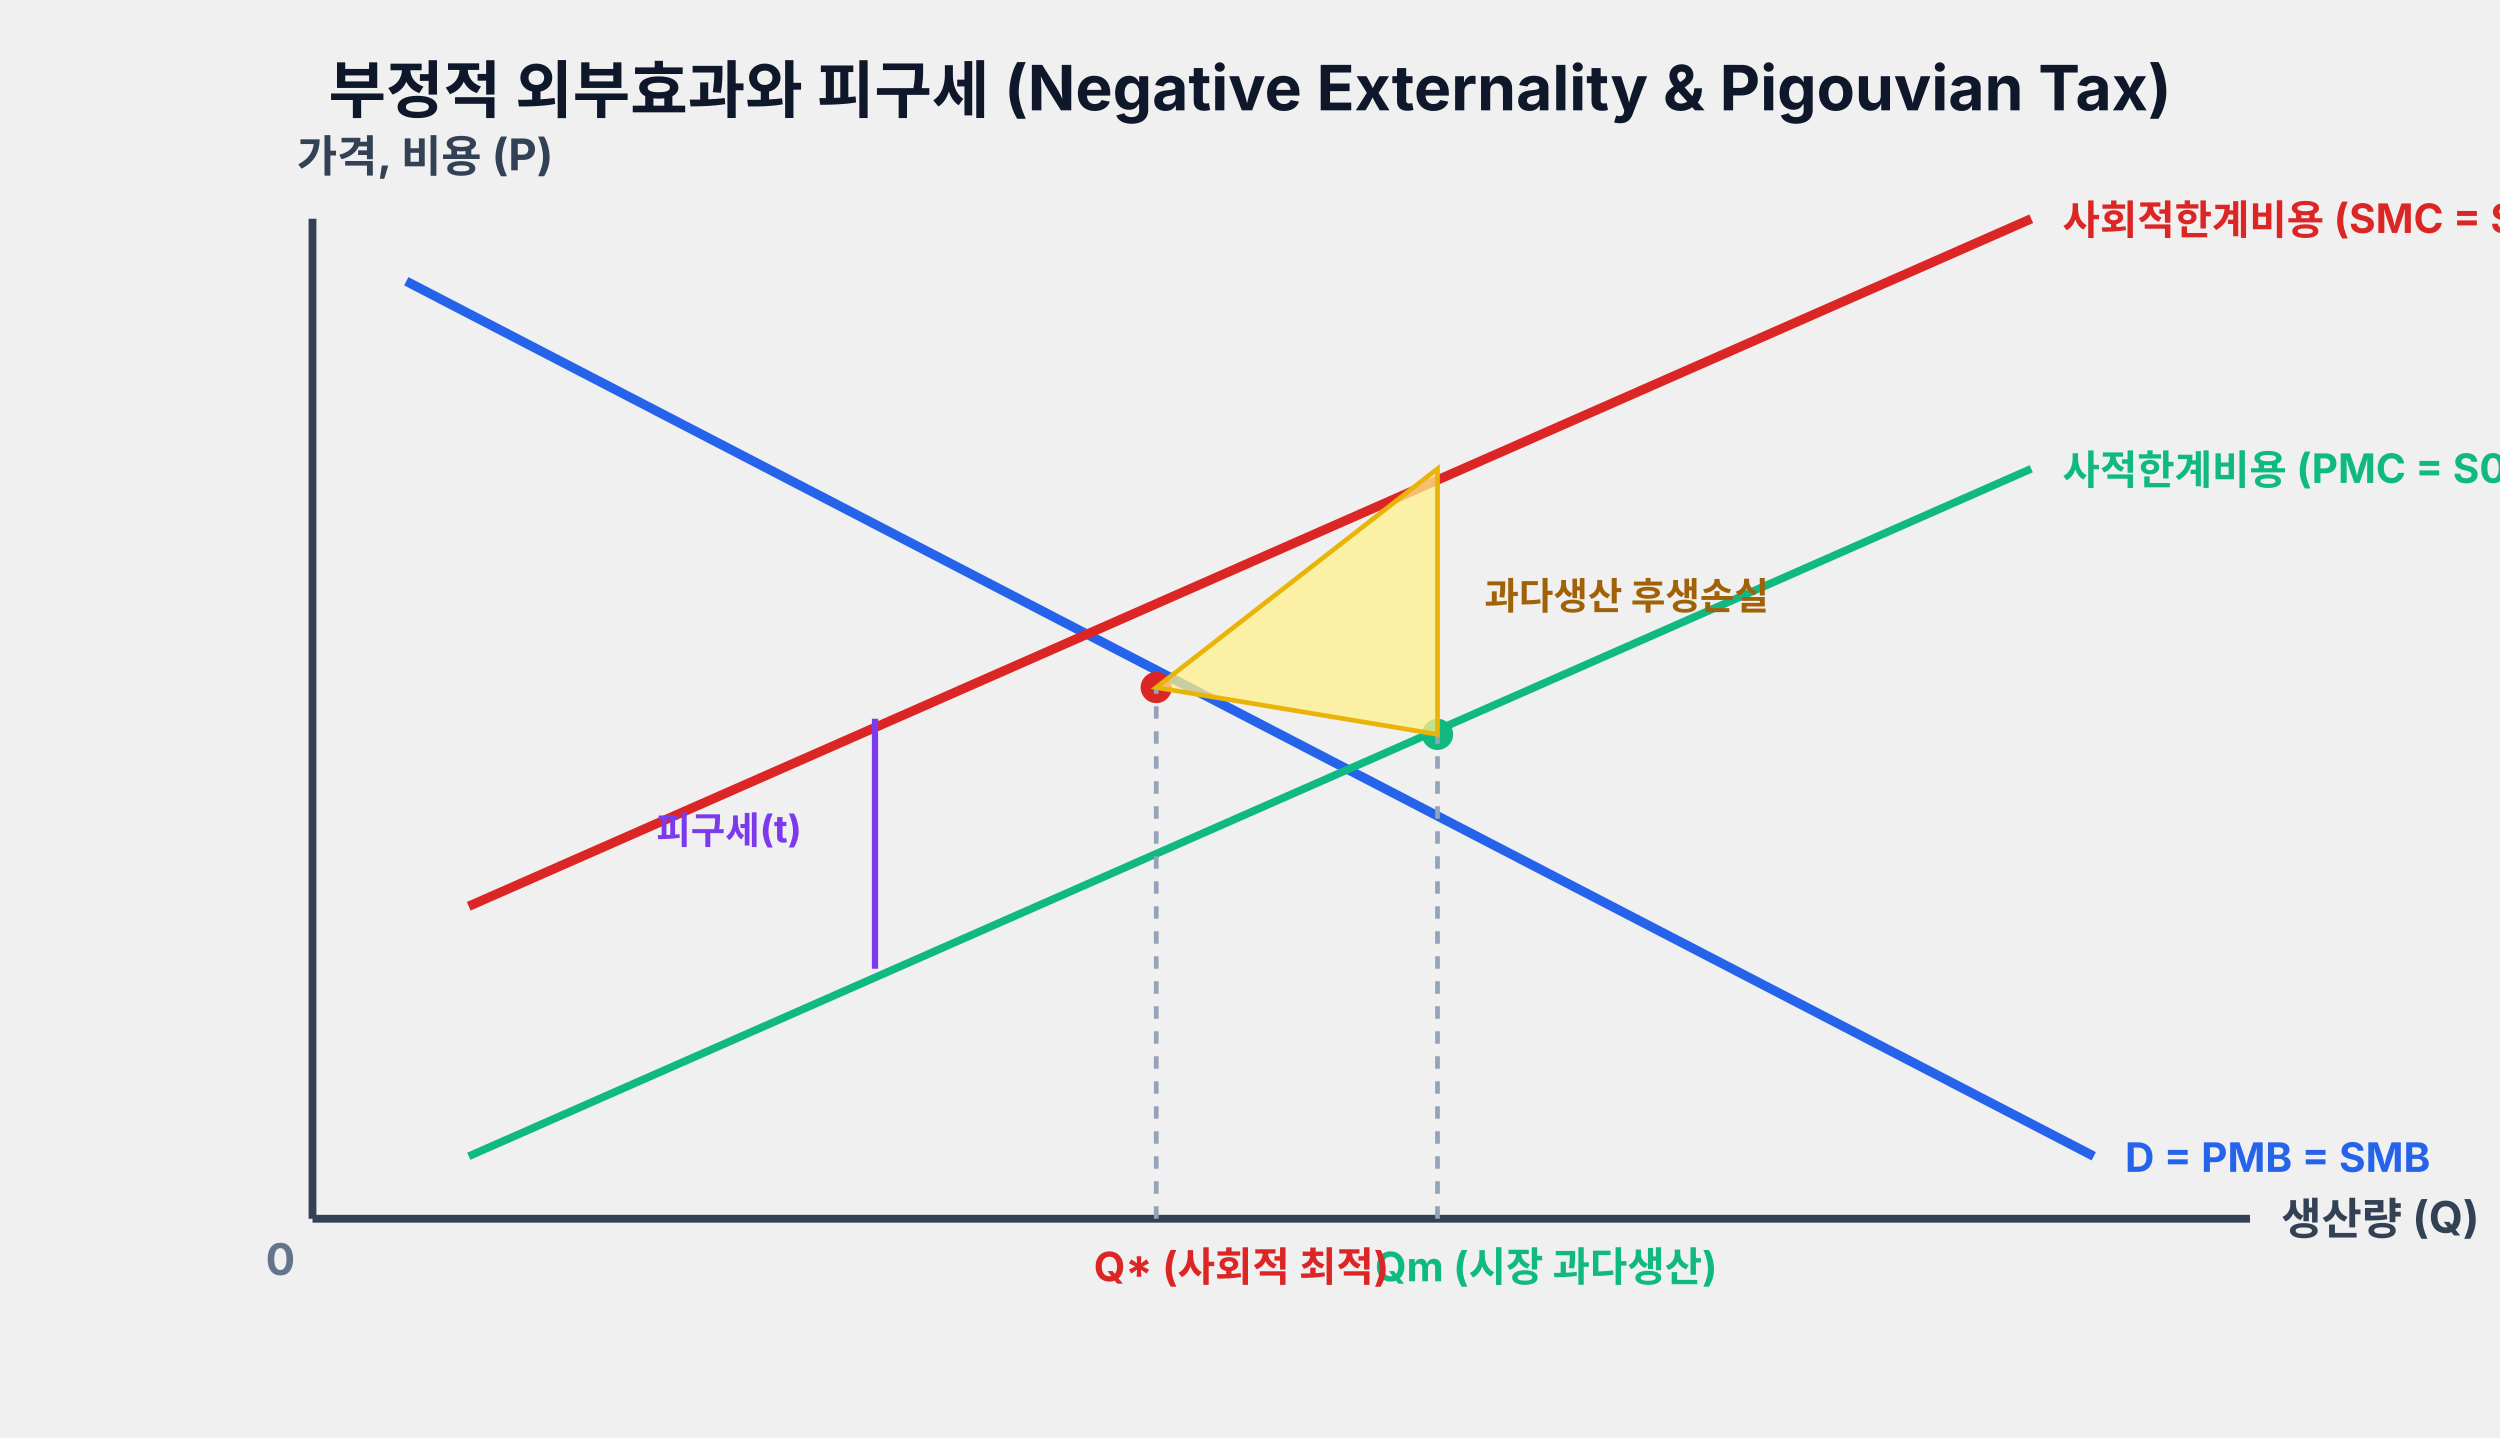
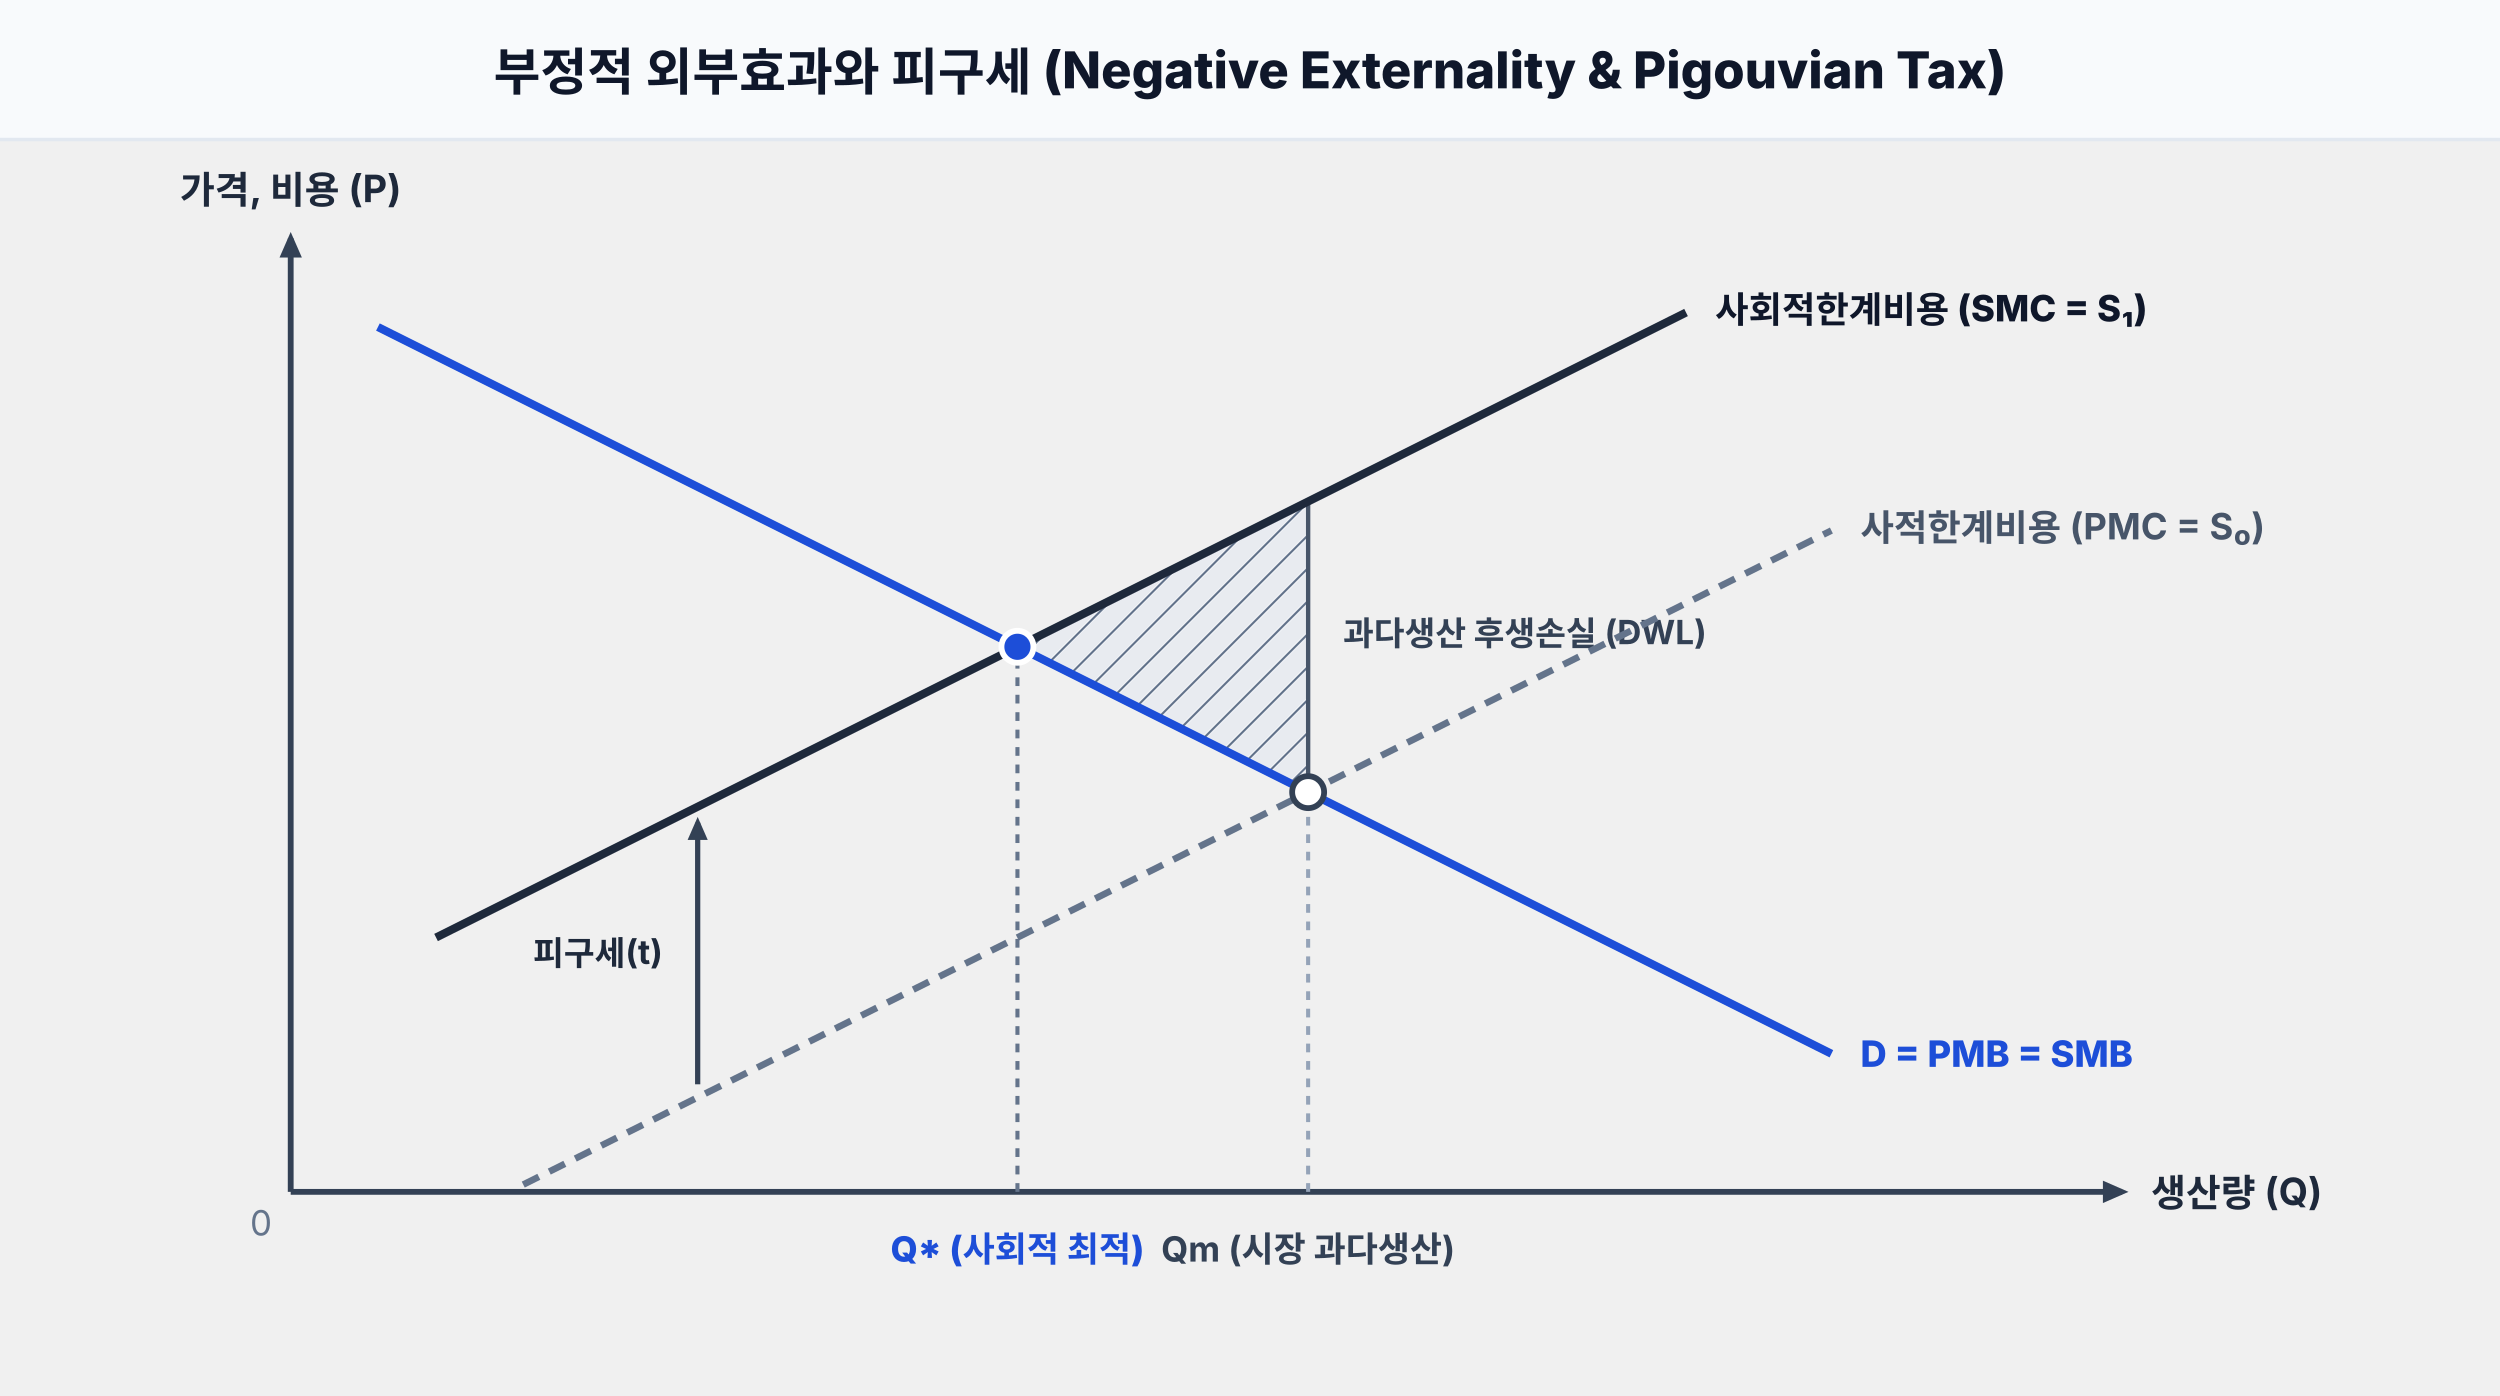
- <svg xmlns="http://www.w3.org/2000/svg" viewBox="0 0 800 460" width="100%" height="100%" style="background:#ffffff; font-family:'Pretendard', -apple-system, sans-serif;">
-   <text x="400" y="36" font-size="20" font-weight="bold" text-anchor="middle" fill="#0f172a">부정적 외부효과와 피구세 (Negative Externality &amp; Pigouvian Tax)</text>
-   <line x1="100" y1="390" x2="720" y2="390" stroke="#334155" stroke-width="2.5" marker-end="url(#arr)" />
-   <line x1="100" y1="390" x2="100" y2="70" stroke="#334155" stroke-width="2.5" marker-end="url(#arr)" />
-   <text x="730" y="395" font-size="14" font-weight="bold" fill="#334155">생산량 (Q)</text>
-   <text x="95" y="55" font-size="14" font-weight="bold" fill="#334155">가격, 비용 (P)</text>
-   <text x="85" y="408" font-size="14" font-weight="bold" fill="#64748b">0</text>
-   <line x1="130" y1="90" x2="670" y2="370" stroke="#2563eb" stroke-width="3" />
-   <text x="680" y="375" font-size="13" font-weight="bold" fill="#2563eb">D = PMB = SMB</text>
-   <line x1="150" y1="370" x2="650" y2="150" stroke="#10b981" stroke-width="2.5" />
-   <text x="660" y="155" font-size="13" font-weight="bold" fill="#10b981">사적한계비용 (PMC = S0)</text>
-   <line x1="150" y1="290" x2="650" y2="70" stroke="#dc2626" stroke-width="3" />
-   <text x="660" y="75" font-size="13" font-weight="bold" fill="#dc2626">사회적한계비용 (SMC = S1)</text>
-   <line x1="280" y1="310" x2="280" y2="230" stroke="#7c3aed" stroke-width="2" marker-end="url(#arr)" />
-   <text x="210" y="270" font-size="12" font-weight="bold" fill="#7c3aed">피구세(t)</text>
-   <circle cx="460" cy="235" r="5" fill="#10b981" />
-   <line x1="460" y1="390" x2="460" y2="235" stroke="#94a3b8" stroke-width="1.5" stroke-dasharray="4,4" />
-   <text x="440" y="410" font-size="13" font-weight="bold" fill="#10b981">Qm (시장 과다생산)</text>
-   <circle cx="370" cy="220" r="5" fill="#dc2626" />
-   <line x1="370" y1="390" x2="370" y2="220" stroke="#94a3b8" stroke-width="1.5" stroke-dasharray="4,4" />
-   <text x="350" y="410" font-size="13" font-weight="bold" fill="#dc2626">Q* (사회적 최적)</text>
-   <polygon points="370,220 460,235 460,150" fill="#fef08a" fill-opacity="0.75" stroke="#eab308" stroke-width="1.5" />
-   <text x="475" y="195" font-size="12" font-weight="bold" fill="#a16207">과다생산 후생손실</text>
+ <svg xmlns="http://www.w3.org/2000/svg" viewBox="0 0 860 480" width="100%" height="100%" style="background:#ffffff; font-family:'Pretendard', -apple-system, sans-serif;">
+   <defs>
+     <marker id="arr" viewBox="0 0 10 10" refX="6" refY="5" markerWidth="5.5" markerHeight="5.5" orient="auto-start-reverse">
+       <path d="M 0 1.5 L 8 5 L 0 8.5 z" fill="#334155" />
+     </marker>
+     <pattern id="dwl-hatch" width="8" height="8" patternUnits="userSpaceOnUse" patternTransform="rotate(45)">
+       <rect width="8" height="8" fill="#e2e8f0" fill-opacity="0.6" />
+       <line x1="0" y1="0" x2="0" y2="8" stroke="#64748b" stroke-width="1.4" />
+     </pattern>
+   </defs>
+   <rect x="0" y="0" width="860" height="48" fill="#f8fafc" />
+   <text x="430" y="31" font-size="17.5" font-weight="800" text-anchor="middle" fill="#0f172a">부정적 외부효과와 피구세 (Negative Externality &amp; Pigouvian Tax)</text>
+   <line x1="0" y1="48" x2="860" y2="48" stroke="#e2e8f0" stroke-width="1.2" />
+   <line x1="100" y1="410" x2="730" y2="410" stroke="#334155" stroke-width="2" marker-end="url(#arr)" />
+   <line x1="100" y1="410" x2="100" y2="82" stroke="#334155" stroke-width="2" marker-end="url(#arr)" />
+   <text x="740" y="415" font-size="13" font-weight="700" fill="#1e293b">생산량 (Q)</text>
+   <text x="100" y="70" font-size="13" font-weight="700" fill="#1e293b" text-anchor="middle">가격, 비용 (P)</text>
+   <text x="86" y="425" font-size="12" fill="#64748b">0</text>
+   <polygon points="350,222.5 450,272.5 450,172.5" fill="url(#dwl-hatch)" stroke="#475569" stroke-width="1.5" />
+   <text x="462" y="222" font-size="11.5" font-weight="700" fill="#334155">과다생산 후생손실 (DWL)</text>
+   <line x1="130" y1="112.5" x2="630" y2="362.5" stroke="#1d4ed8" stroke-width="2.8" />
+   <text x="640" y="367" font-size="12.5" font-weight="800" fill="#1d4ed8">D = PMB = SMB</text>
+   <line x1="180" y1="407.5" x2="630" y2="182.5" stroke="#64748b" stroke-width="2.3" stroke-dasharray="6,4" />
+   <text x="640" y="186" font-size="12.5" font-weight="700" fill="#475569">사적한계비용 (PMC = S₀)</text>
+   <line x1="150" y1="322.5" x2="580" y2="107.5" stroke="#1e293b" stroke-width="2.8" />
+   <text x="590" y="111" font-size="12.5" font-weight="800" fill="#0f172a">사회적한계비용 (SMC = S₁)</text>
+   <line x1="240" y1="373" x2="240" y2="283" stroke="#334155" stroke-width="1.8" marker-end="url(#arr)" />
+   <text x="228" y="332" font-size="11.5" font-weight="700" fill="#1e293b" text-anchor="end">피구세(t)</text>
+   <line x1="350" y1="410" x2="350" y2="222.5" stroke="#64748b" stroke-width="1.4" stroke-dasharray="3,3" />
+   <circle cx="350" cy="222.5" r="5.5" fill="#1d4ed8" stroke="#ffffff" stroke-width="2" />
+   <text x="350" y="434" font-size="12" font-weight="800" fill="#1d4ed8" text-anchor="middle">Q* (사회적 최적)</text>
+   <line x1="450" y1="410" x2="450" y2="272.5" stroke="#94a3b8" stroke-width="1.4" stroke-dasharray="3,3" />
+   <circle cx="450" cy="272.5" r="5.5" fill="#ffffff" stroke="#334155" stroke-width="2" />
+   <text x="450" y="434" font-size="12" font-weight="700" fill="#334155" text-anchor="middle">Qm (시장 과다생산)</text>
</svg>
